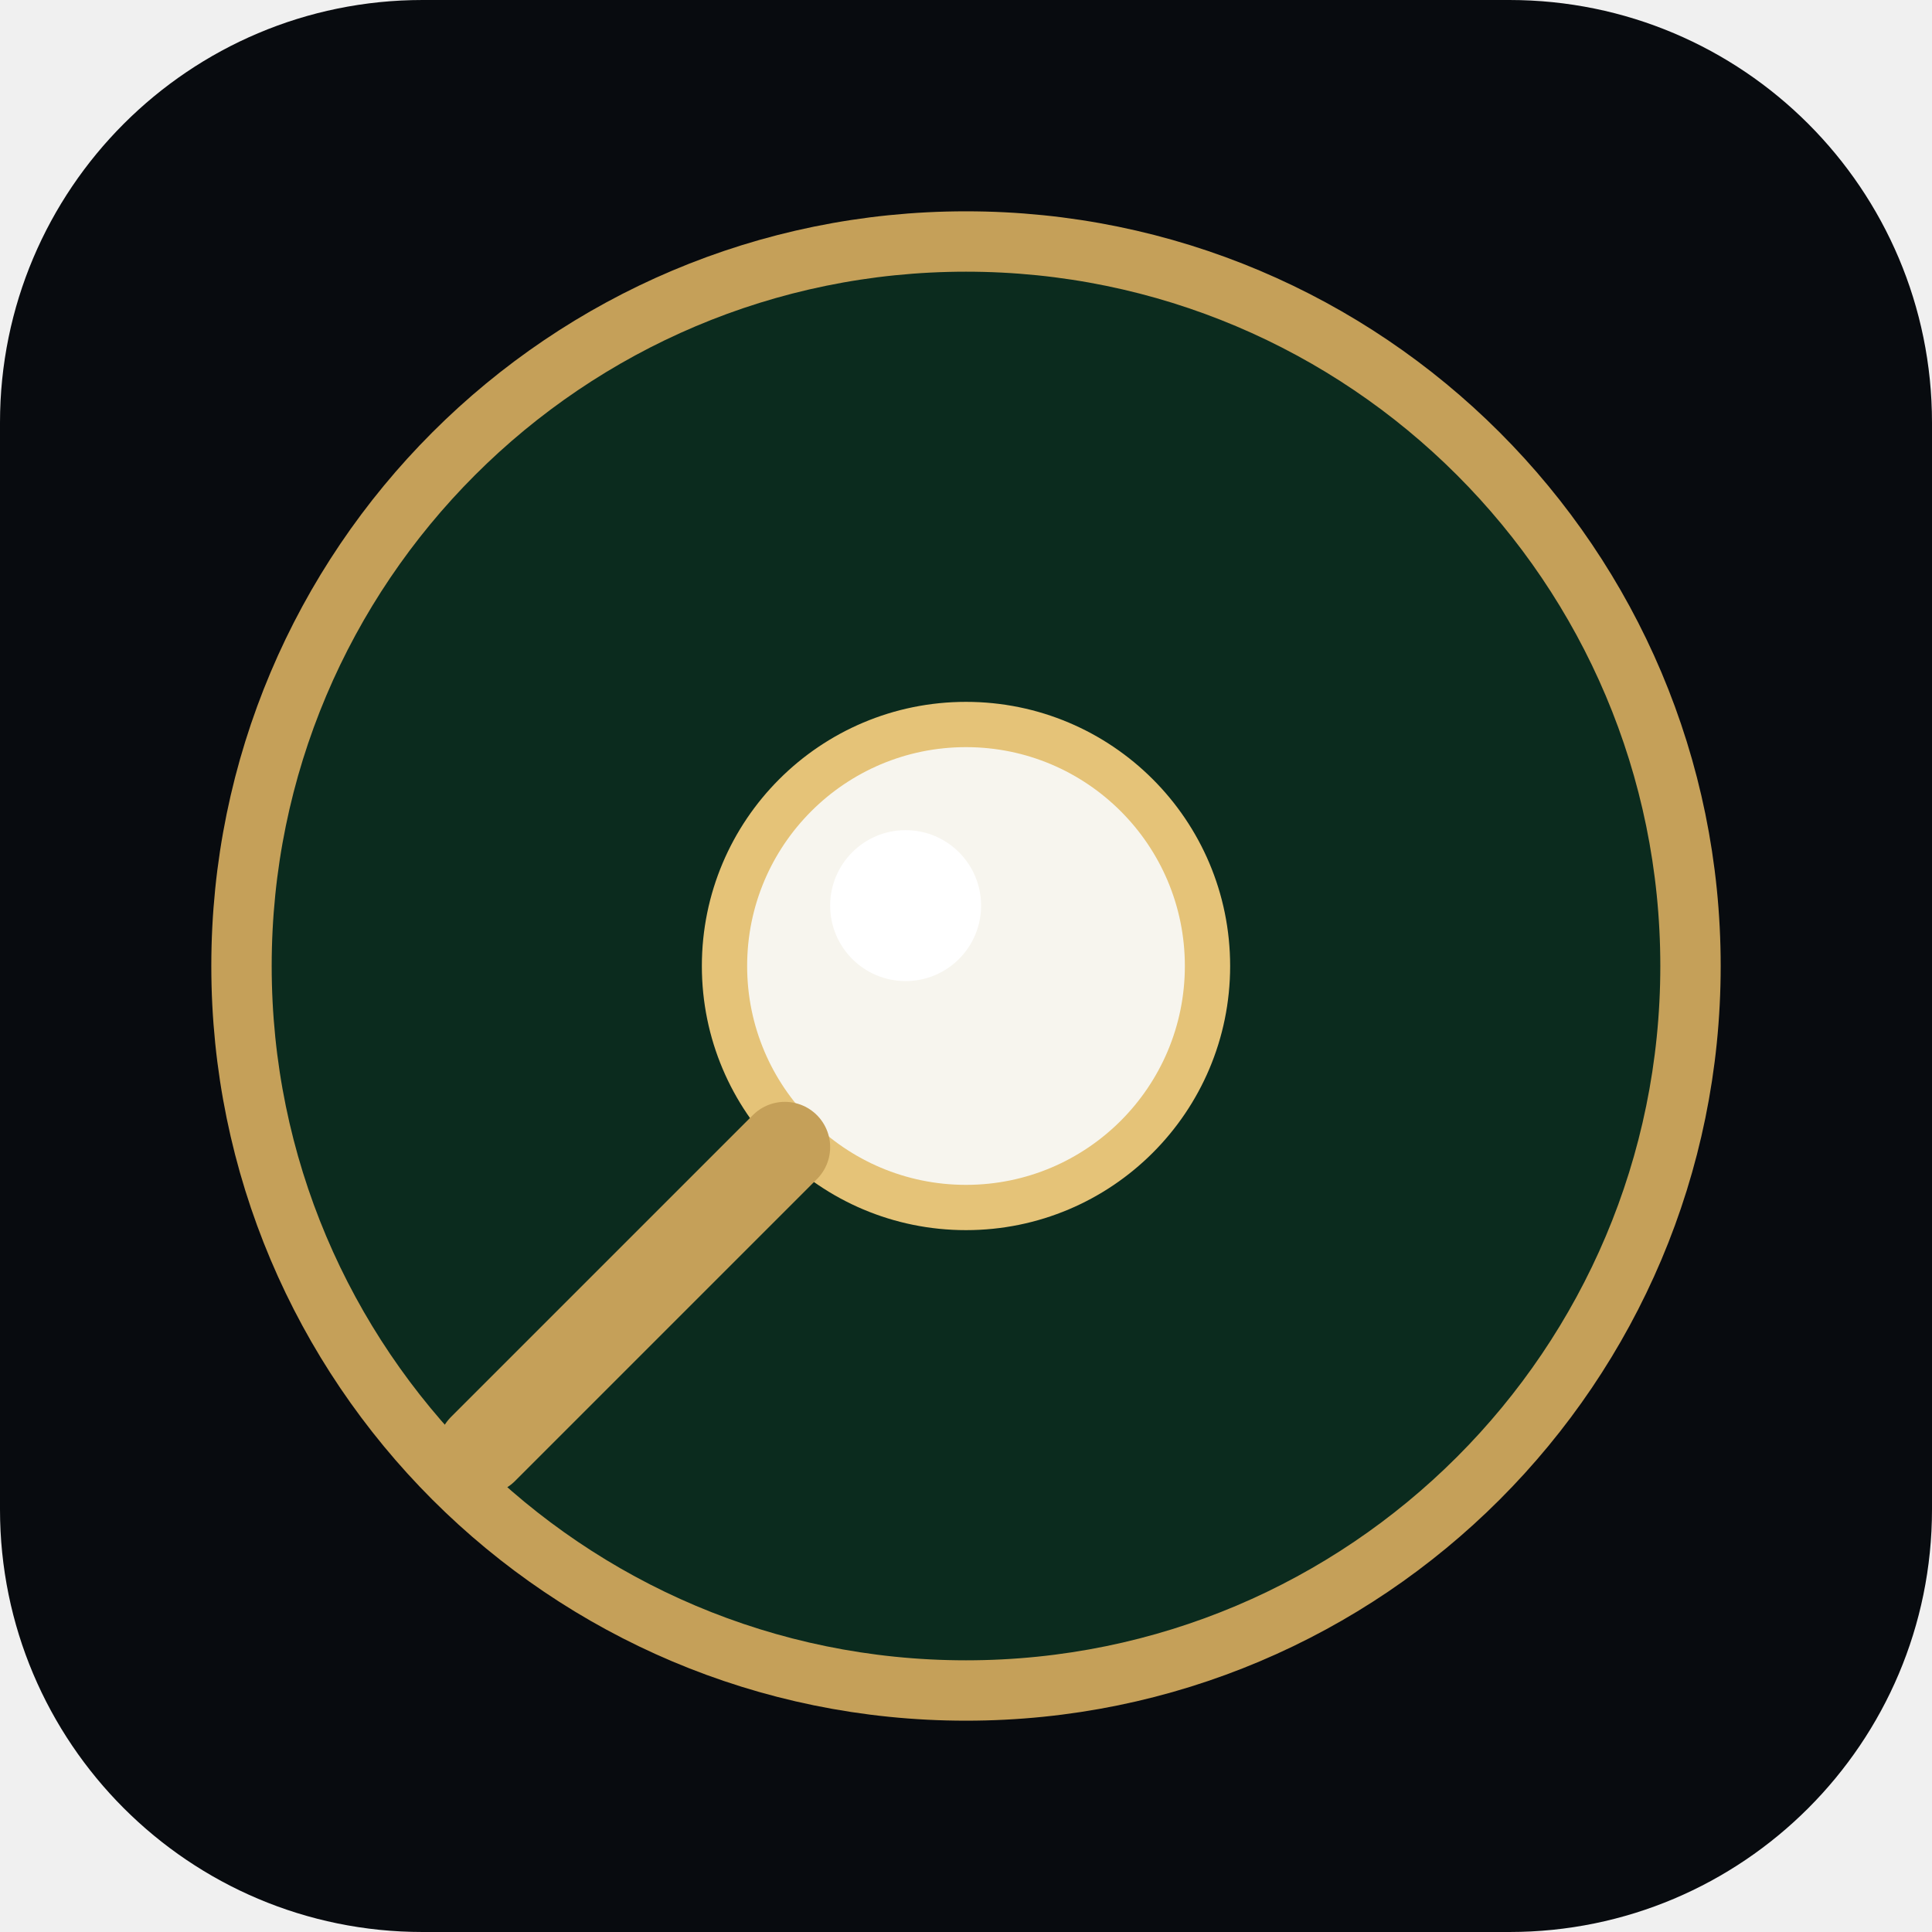
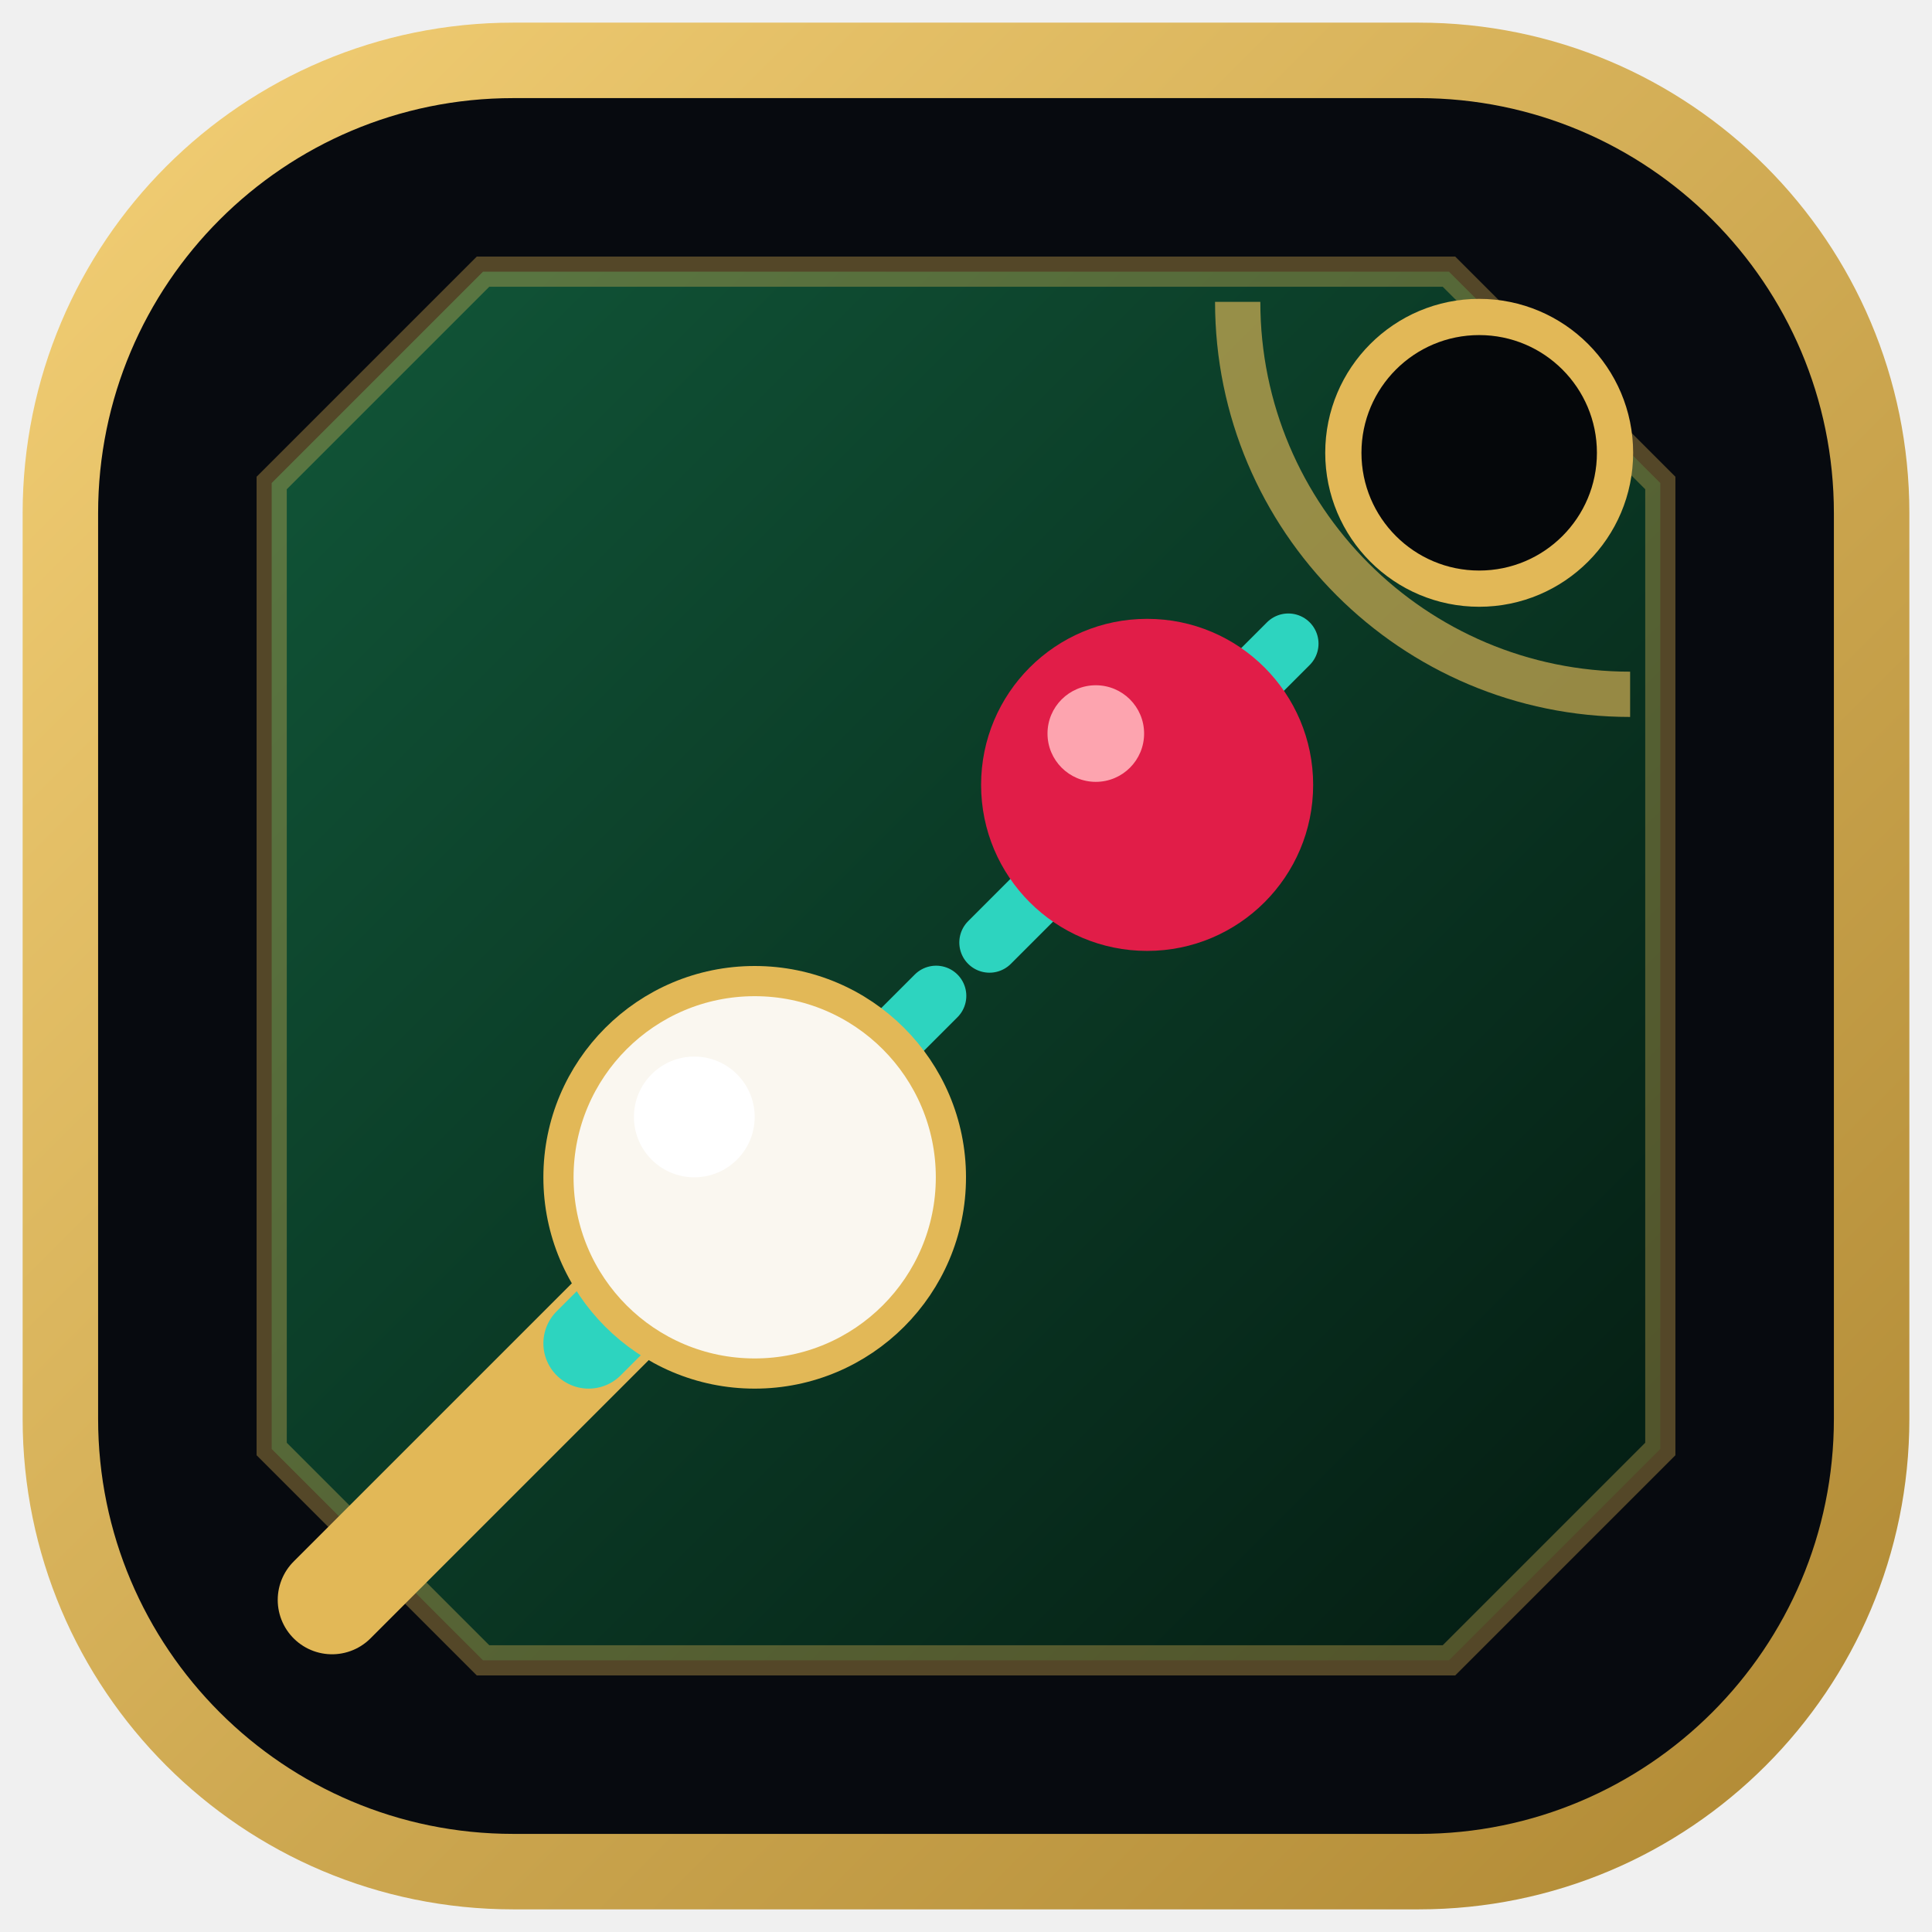
<svg xmlns="http://www.w3.org/2000/svg" viewBox="0 0 64 64" width="64" height="64">
-   <rect width="64" height="64" rx="14" fill="#080B0F" />
-   <circle cx="32" cy="32" r="24" fill="#0B2B1E" stroke="#C5A059" stroke-width="2" />
-   <circle cx="32" cy="32" r="8" fill="#F7F5EE" stroke="#E5C378" stroke-width="1.5" />
-   <circle cx="30" cy="30" r="2.5" fill="#FFFFFF" />
-   <line x1="16" y1="48" x2="26" y2="38" stroke="#C5A059" stroke-width="3" stroke-linecap="round" />
+   <defs>
+     <linearGradient id="bg-felt" x1="0%" y1="0%" x2="100%" y2="100%">
+       <stop offset="0%" stop-color="#115739" />
+       <stop offset="100%" stop-color="#041B11" />
+     </linearGradient>
+     <linearGradient id="gold-trim" x1="0%" y1="0%" x2="100%" y2="100%">
+       <stop offset="0%" stop-color="#F2CE74" />
+       <stop offset="100%" stop-color="#B08934" />
+     </linearGradient>
+   </defs>
+   <rect x="2" y="2" width="60" height="60" rx="15" fill="#070A0F" stroke="url(#gold-trim)" stroke-width="2.5" />
+   <polygon points="16,9 48,9 55,16 55,48 48,55 16,55 9,48 9,16" fill="url(#bg-felt)" stroke="rgba(226,184,87,0.35)" stroke-width="1" />
+   <path d="M 41 10 A 13 13 0 0 0 54 23" fill="none" stroke="#E2B857" stroke-width="1.5" opacity="0.65" />
+   <circle cx="49" cy="15" r="4.5" fill="#05070A" stroke="#E2B857" stroke-width="1.2" />
+   <line x1="25" y1="39" x2="43" y2="21" stroke="#2DD4BF" stroke-width="2" stroke-dasharray="3 2.5" stroke-linecap="round" />
+   <circle cx="38" cy="26" r="5.5" fill="#E11D48" />
+   <circle cx="36.3" cy="24.3" r="1.6" fill="#FDA4AF" />
+   <line x1="11" y1="53" x2="21" y2="43" stroke="#E2B857" stroke-width="3.6" stroke-linecap="round" />
+   <line x1="19.5" y1="44.5" x2="22" y2="42" stroke="#2DD4BF" stroke-width="3" stroke-linecap="round" />
+   <circle cx="25" cy="39" r="6.5" fill="#FAF7F0" stroke="#E2B857" stroke-width="1" />
+   <circle cx="23" cy="37" r="2" fill="#FFFFFF" />
</svg>
